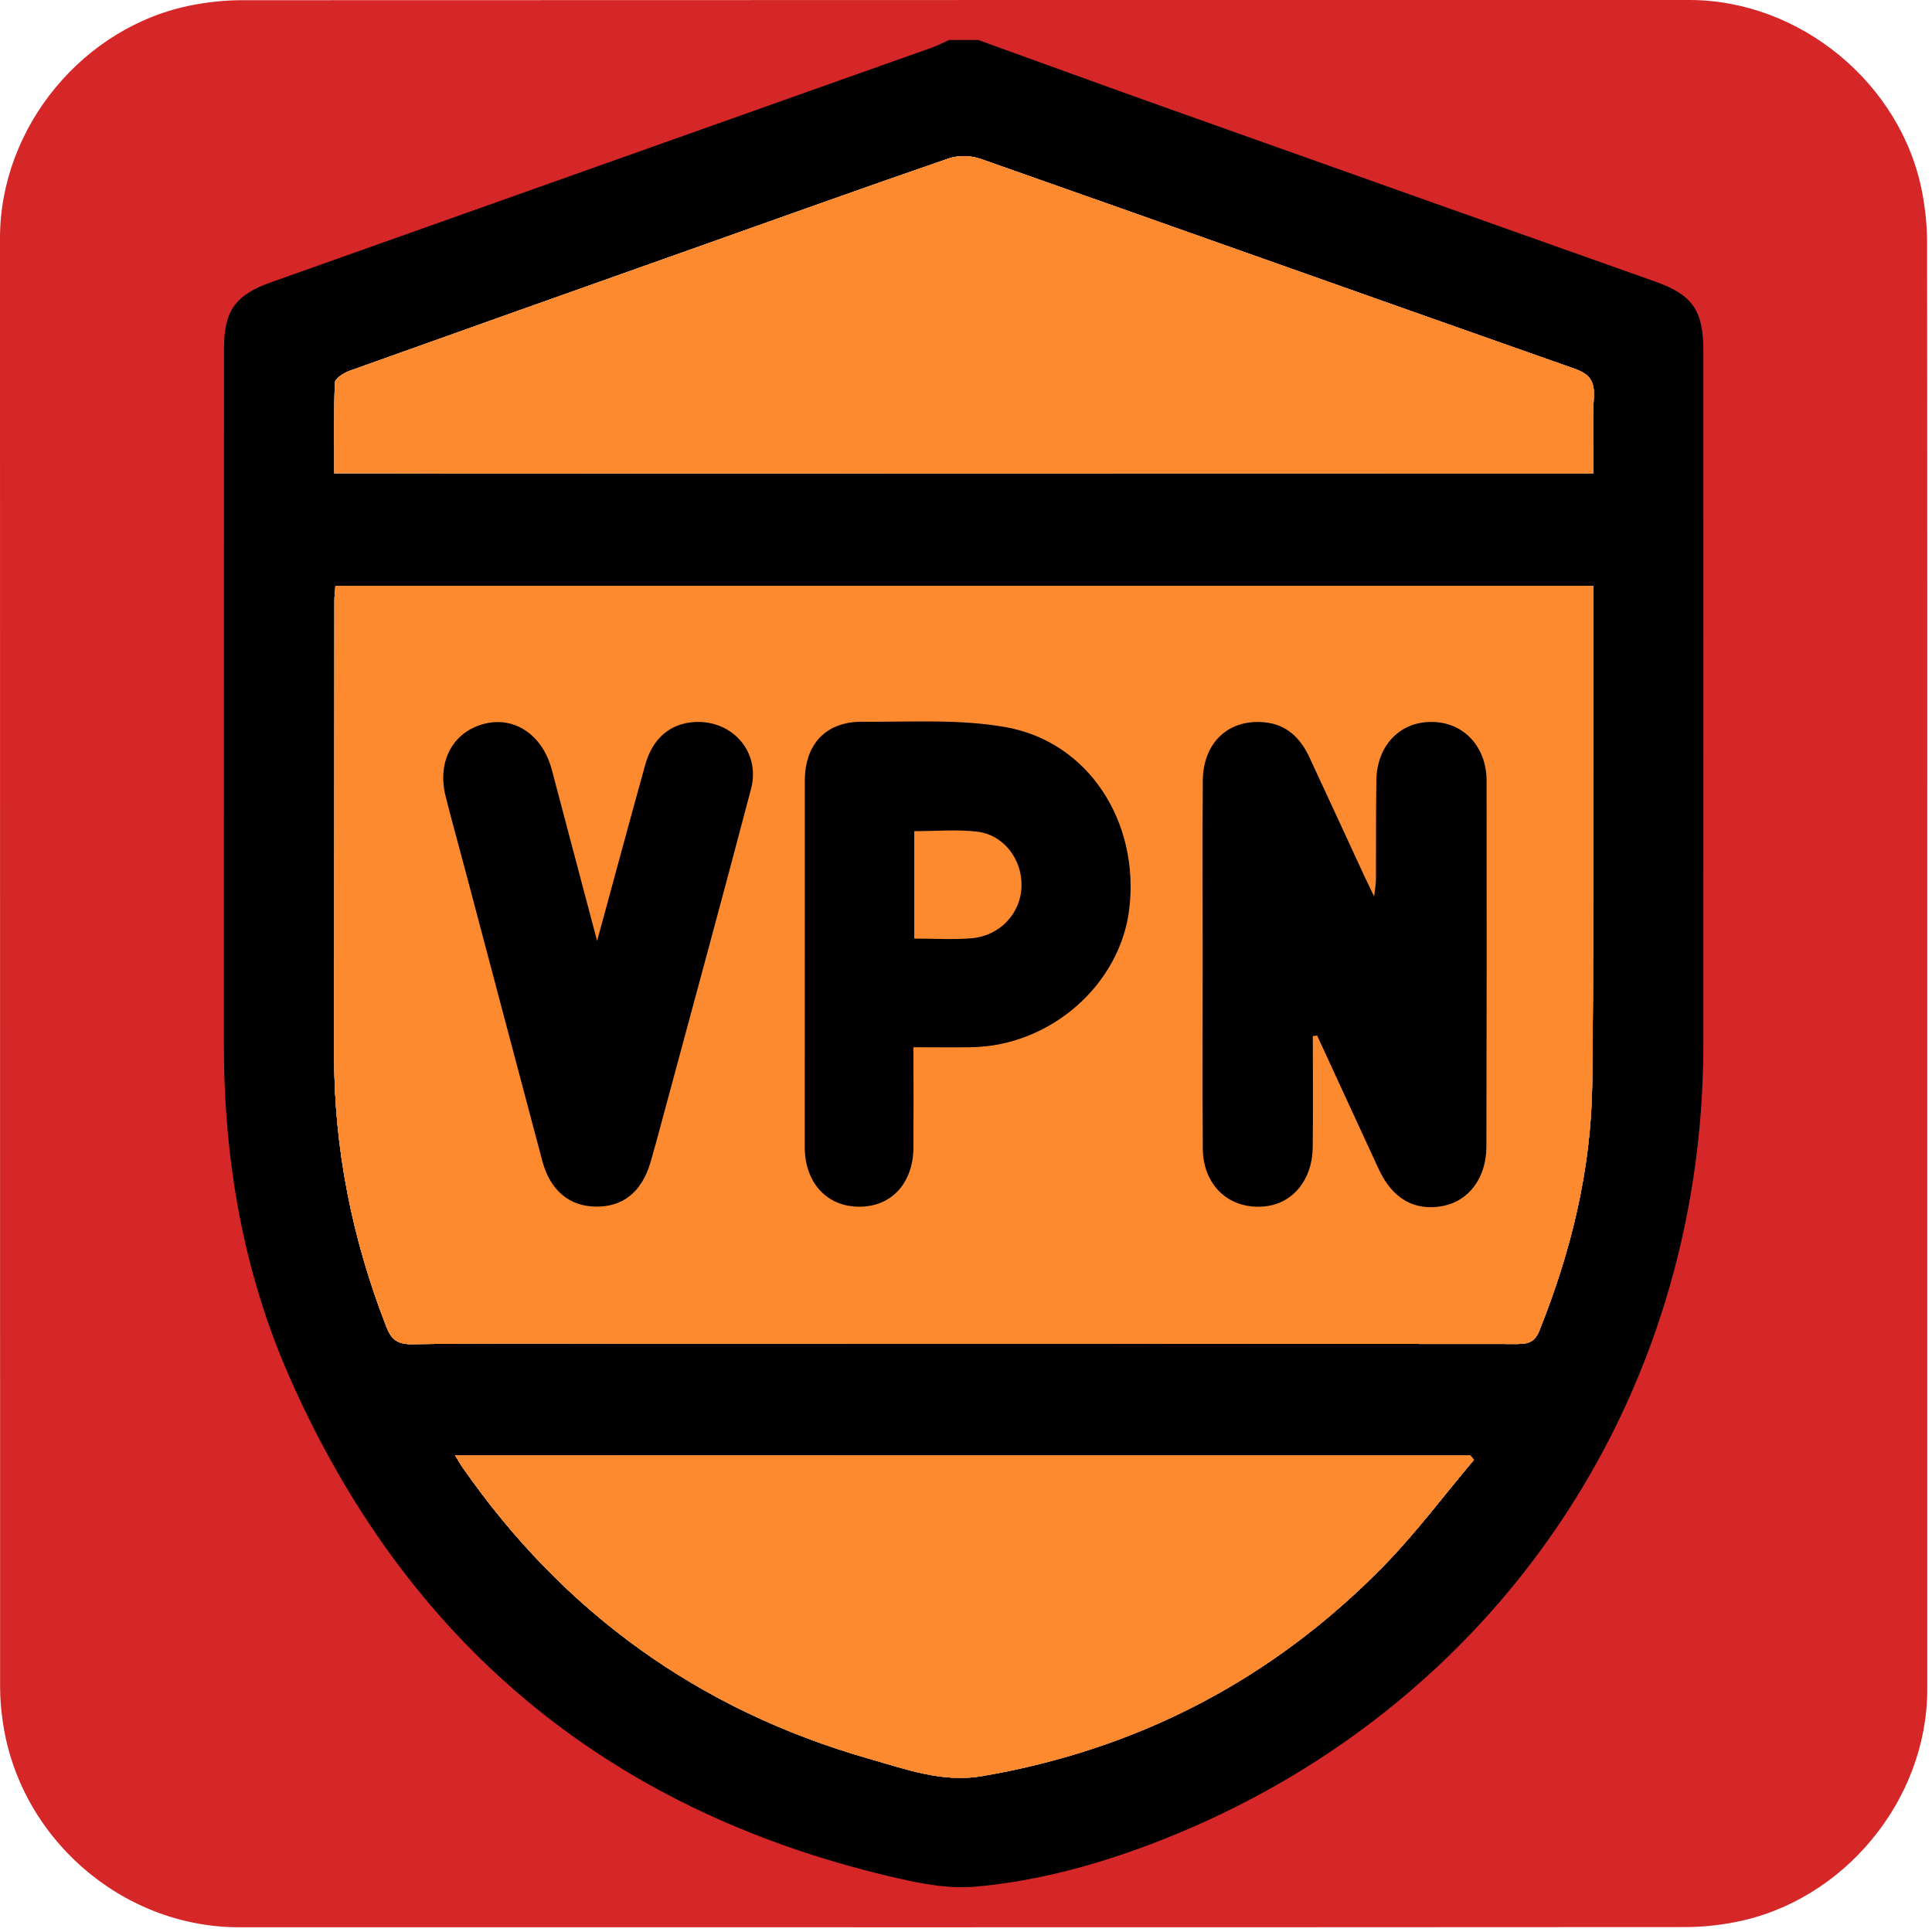
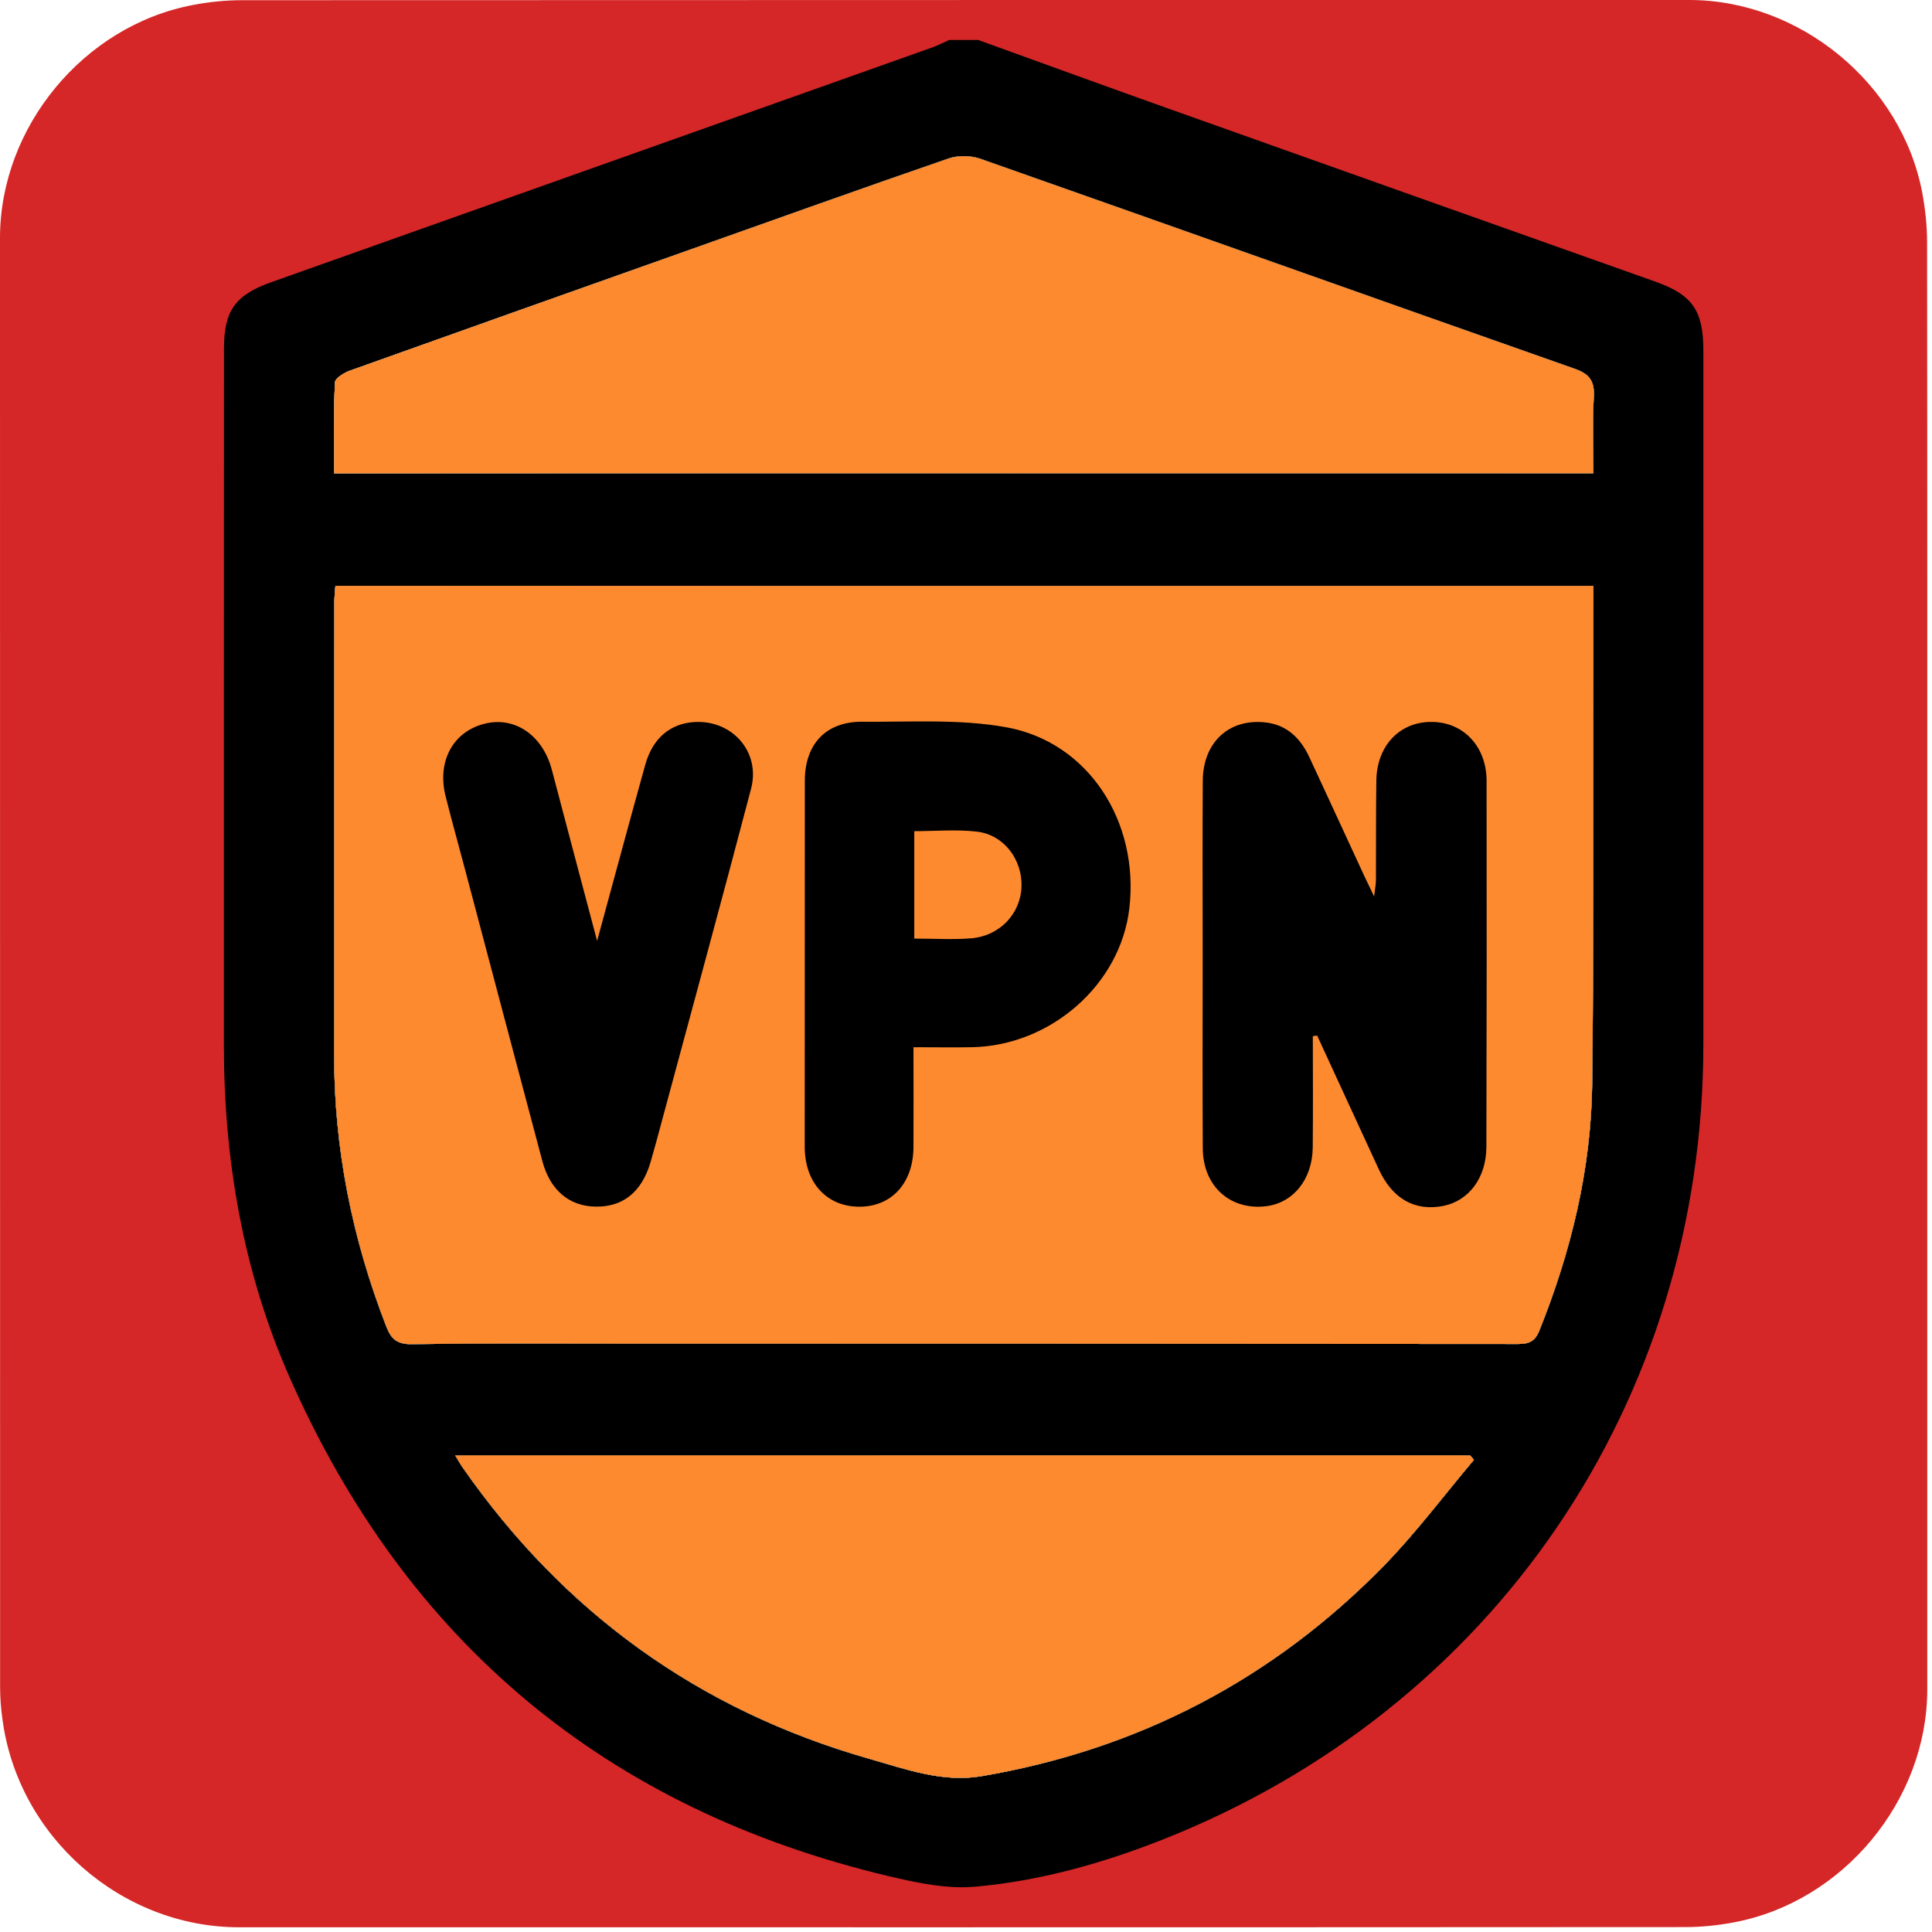
<svg xmlns="http://www.w3.org/2000/svg" id="vpn" viewBox="0 0 769 769" width="500" height="500" shape-rendering="geometricPrecision" text-rendering="geometricPrecision">
  <style>
    @keyframes shine_gradient5_f_o{0%,53.333%{fill-opacity:1}60%,to{fill-opacity:0}}@keyframes shine_gradient4_f_o{0%,50%{fill-opacity:1}56.667%,to{fill-opacity:0}}@keyframes shine_gradient3_f_o{0%,46.667%{fill-opacity:1}53.333%,to{fill-opacity:0}}@keyframes shine_gradient2_f_o{0%,43.333%{fill-opacity:1}50%,to{fill-opacity:0}}@keyframes shine_gradient1_f_o{0%,40%{fill-opacity:1}46.667%,to{fill-opacity:0}}#shine_gradient5{animation:shine_gradient5_f_o 3000ms linear infinite normal forwards}#shine_gradient4{animation:shine_gradient4_f_o 3000ms linear infinite normal forwards}#shine_gradient3{animation:shine_gradient3_f_o 3000ms linear infinite normal forwards}#shine_gradient2{animation:shine_gradient2_f_o 3000ms linear infinite normal forwards}#shine_gradient1{animation:shine_gradient1_f_o 3000ms linear infinite normal forwards}
  </style>
  <defs>
    <linearGradient id="shine_gradient5-fill" x1=".421" y1=".408" x2=".881" y2=".796" spreadMethod="pad" gradientUnits="objectBoundingBox">
-       <stop id="shine_gradient5-fill-0" offset="0%" stop-color="#005174" />
-       <stop id="shine_gradient5-fill-1" offset="100%" stop-color="#FFDEC5" />
+       <stop id="shine_gradient5-fill-0" offset="0%" stop-color="#FFDEC5" />
+       <stop id="shine_gradient5-fill-1" offset="100%" stop-color="#005174" />
    </linearGradient>
    <linearGradient id="shine_gradient4-fill" x1=".04" y1=".133" x2=".527" y2=".53" spreadMethod="reflect" gradientUnits="objectBoundingBox">
-       <stop id="shine_gradient4-fill-0" offset="0%" stop-color="#005174" />
-       <stop id="shine_gradient4-fill-1" offset="100%" stop-color="#FFDEC5" />
+       <stop id="shine_gradient4-fill-0" offset="0%" stop-color="#FFDEC5" />
+       <stop id="shine_gradient4-fill-1" offset="100%" stop-color="#005174" />
    </linearGradient>
    <linearGradient id="shine_gradient3-fill" x1=".741" y1=".68" x2="1.231" y2="1.067" spreadMethod="reflect" gradientUnits="objectBoundingBox">
-       <stop id="shine_gradient3-fill-0" offset="0%" stop-color="#005174" />
-       <stop id="shine_gradient3-fill-1" offset="100%" stop-color="#FFDEC5" />
+       <stop id="shine_gradient3-fill-0" offset="0%" stop-color="#FFDEC5" />
+       <stop id="shine_gradient3-fill-1" offset="100%" stop-color="#005174" />
    </linearGradient>
    <linearGradient id="shine_gradient2-fill" x1="-.265" y1="-.096" x2=".332" y2=".369" spreadMethod="pad" gradientUnits="objectBoundingBox">
      <stop id="shine_gradient2-fill-0" offset="0%" stop-color="#FFDEC5" />
-       <stop id="shine_gradient2-fill-1" offset="100%" stop-color="#FE8A30" />
+       <stop id="shine_gradient2-fill-1" offset="100%" stop-color="#005174" />
    </linearGradient>
  </defs>
  <g id="background" transform="matrix(4 0 0 4 -796.72 -2313.48)">
    <path id="square" d="M390.96 674.28v72.19c0 11.03-8.32 21.11-19.18 23.18-1.61.31-3.27.48-4.9.48-47.97.03-95.93.02-143.9.02-11.76 0-22.02-9.02-23.56-20.72a23.27 23.27 0 01-.23-3.12c-.01-48.09-.01-96.18-.01-144.26 0-11.03 8.32-21.12 19.18-23.18 1.61-.31 3.27-.48 4.9-.48 48.01-.02 96.02-.02 144.02-.02 11.03 0 21.13 8.33 23.18 19.18.3 1.61.48 3.27.48 4.9.03 23.94.02 47.89.02 71.83z" fill="#D52727" stroke="none" stroke-width="1" />
  </g>
  <g id="shield_top" transform="matrix(4 0 0 4 -796.69 -2313.45)">
    <g id="shield_group" stroke="none" stroke-width="1">
      <path id="shield_border" d="M296.51 582.34c6.33 2.29 12.65 4.59 18.99 6.85 16.13 5.75 32.27 11.47 48.4 17.2 3.67 1.3 4.77 2.88 4.77 6.82 0 23.04.01 46.09 0 69.13-.03 35.52-20.85 66.1-53.89 79.11-5.97 2.35-12.15 4.08-18.53 4.65-2.84.26-5.84-.38-8.67-1.05-28.08-6.68-47.98-23.29-59.61-49.68-4.61-10.47-6.51-21.57-6.52-32.99-.01-23.1.01-46.21.01-69.31 0-3.8 1.12-5.36 4.74-6.64 21.94-7.79 43.88-15.58 65.81-23.37.55-.2 1.07-.48 1.61-.72h2.89z" fill="#000" />
      <path id="shine_gradient6" d="M244.46 723.18c.32.52.51.87.74 1.2 10.05 14.43 23.5 24.14 40.41 28.98 3.65 1.04 7.35 2.41 11.23 1.75 15.57-2.65 28.95-9.62 40-20.9 3.23-3.3 6.01-7.04 9-10.58-.13-.15-.25-.3-.38-.45h-101zm-12.03-97.72h125.3c0-2.6-.1-5.11.04-7.59.09-1.57-.41-2.29-1.93-2.82-19.71-6.93-39.39-13.95-59.1-20.88-.96-.34-2.24-.36-3.19-.03-8.57 2.95-17.11 6.02-25.66 9.05-11.3 4.01-22.61 8.02-33.9 12.06-.59.21-1.47.76-1.49 1.19-.13 2.97-.07 5.95-.07 9.02zm125.3 11.2H232.55c-.04.57-.1 1.04-.1 1.5-.01 15.02-.01 30.04-.03 45.06-.02 9.38 1.79 18.39 5.18 27.12.5 1.3 1.1 1.8 2.57 1.78 7-.1 14-.05 21.01-.05 29.68 0 59.37 0 89.05.03 1.09 0 1.69-.25 2.13-1.35 3.16-7.89 5.15-16.05 5.25-24.56.15-12.63.09-25.25.11-37.88.01-3.83.01-7.66.01-11.65z" fill="#FE8A30" />
      <path id="shine_gradient5" d="M244.46 723.18c.32.52.51.87.74 1.2 10.05 14.43 23.5 24.14 40.41 28.98 3.65 1.04 7.35 2.41 11.23 1.75 15.57-2.65 28.95-9.62 40-20.9 3.23-3.3 6.01-7.04 9-10.58-.13-.15-.25-.3-.38-.45h-101zm-12.03-97.72h125.3c0-2.6-.1-5.11.04-7.59.09-1.57-.41-2.29-1.93-2.82-19.71-6.93-39.39-13.95-59.1-20.88-.96-.34-2.24-.36-3.19-.03-8.57 2.95-17.11 6.02-25.66 9.05-11.3 4.01-22.61 8.02-33.9 12.06-.59.21-1.47.76-1.49 1.19-.13 2.97-.07 5.95-.07 9.02zm125.3 11.2H232.55c-.04.57-.1 1.04-.1 1.5-.01 15.02-.01 30.04-.03 45.06-.02 9.38 1.79 18.39 5.18 27.12.5 1.3 1.1 1.8 2.57 1.78 7-.1 14-.05 21.01-.05 29.68 0 59.37 0 89.05.03 1.09 0 1.69-.25 2.13-1.35 3.16-7.89 5.15-16.05 5.25-24.56.15-12.63.09-25.25.11-37.88.01-3.83.01-7.66.01-11.65z" fill="url(#shine_gradient5-fill)" />
      <path id="shine_gradient4" d="M244.46 723.18c.32.52.51.87.74 1.2 10.05 14.43 23.5 24.14 40.41 28.98 3.65 1.04 7.35 2.41 11.23 1.75 15.57-2.65 28.95-9.62 40-20.9 3.23-3.3 6.01-7.04 9-10.58-.13-.15-.25-.3-.38-.45h-101zm-12.03-97.72h125.3c0-2.6-.1-5.11.04-7.59.09-1.57-.41-2.29-1.93-2.82-19.71-6.93-39.39-13.95-59.1-20.88-.96-.34-2.24-.36-3.19-.03-8.57 2.95-17.11 6.02-25.66 9.05-11.3 4.01-22.61 8.02-33.9 12.06-.59.21-1.47.76-1.49 1.19-.13 2.97-.07 5.95-.07 9.02zm125.3 11.2H232.55c-.04.57-.1 1.04-.1 1.5-.01 15.02-.01 30.04-.03 45.06-.02 9.38 1.79 18.39 5.18 27.12.5 1.3 1.1 1.8 2.57 1.78 7-.1 14-.05 21.01-.05 29.68 0 59.37 0 89.05.03 1.09 0 1.69-.25 2.13-1.35 3.16-7.89 5.15-16.05 5.25-24.56.15-12.63.09-25.25.11-37.88.01-3.83.01-7.66.01-11.65z" fill="url(#shine_gradient4-fill)" />
      <path id="shine_gradient3" d="M244.46 723.18c.32.52.51.87.74 1.2 10.05 14.43 23.5 24.14 40.41 28.98 3.65 1.04 7.35 2.41 11.23 1.75 15.57-2.65 28.95-9.62 40-20.9 3.23-3.3 6.01-7.04 9-10.58-.13-.15-.25-.3-.38-.45h-101zm-12.03-97.72h125.3c0-2.6-.1-5.11.04-7.59.09-1.57-.41-2.29-1.93-2.82-19.71-6.93-39.39-13.95-59.1-20.88-.96-.34-2.24-.36-3.19-.03-8.57 2.95-17.11 6.02-25.66 9.05-11.3 4.01-22.61 8.02-33.9 12.06-.59.21-1.47.76-1.49 1.19-.13 2.97-.07 5.95-.07 9.02zm125.3 11.2H232.55c-.04.57-.1 1.04-.1 1.5-.01 15.02-.01 30.04-.03 45.06-.02 9.38 1.79 18.39 5.18 27.12.5 1.3 1.1 1.8 2.57 1.78 7-.1 14-.05 21.01-.05 29.68 0 59.37 0 89.05.03 1.09 0 1.69-.25 2.13-1.35 3.16-7.89 5.15-16.05 5.25-24.56.15-12.63.09-25.25.11-37.88.01-3.83.01-7.66.01-11.65z" fill="url(#shine_gradient3-fill)" />
      <path id="shine_gradient2" d="M244.46 723.18c.32.52.51.87.74 1.2 10.05 14.43 23.5 24.14 40.41 28.98 3.65 1.04 7.35 2.41 11.23 1.75 15.57-2.65 28.95-9.62 40-20.9 3.23-3.3 6.01-7.04 9-10.58-.13-.15-.25-.3-.38-.45h-101zm-12.03-97.72h125.3c0-2.6-.1-5.11.04-7.59.09-1.57-.41-2.29-1.93-2.82-19.71-6.93-39.39-13.95-59.1-20.88-.96-.34-2.24-.36-3.19-.03-8.57 2.95-17.11 6.02-25.66 9.05-11.3 4.01-22.61 8.02-33.9 12.06-.59.21-1.47.76-1.49 1.19-.13 2.97-.07 5.95-.07 9.02zm125.3 11.2H232.55c-.04.57-.1 1.04-.1 1.5-.01 15.02-.01 30.04-.03 45.06-.02 9.38 1.79 18.39 5.18 27.12.5 1.3 1.1 1.8 2.57 1.78 7-.1 14-.05 21.01-.05 29.68 0 59.37 0 89.05.03 1.09 0 1.69-.25 2.13-1.35 3.16-7.89 5.15-16.05 5.25-24.56.15-12.63.09-25.25.11-37.88.01-3.83.01-7.66.01-11.65z" fill="url(#shine_gradient2-fill)" />
      <path id="shine_gradient1" d="M244.46 723.18c.32.52.51.87.74 1.2 10.05 14.43 23.5 24.14 40.41 28.98 3.65 1.04 7.35 2.41 11.23 1.75 15.57-2.65 28.95-9.62 40-20.9 3.23-3.3 6.01-7.04 9-10.58-.13-.15-.25-.3-.38-.45h-101zm-12.03-97.72h125.3c0-2.6-.1-5.11.04-7.59.09-1.57-.41-2.29-1.93-2.82-19.71-6.93-39.39-13.95-59.1-20.88-.96-.34-2.24-.36-3.19-.03-8.57 2.95-17.11 6.02-25.66 9.05-11.3 4.01-22.61 8.02-33.9 12.06-.59.21-1.47.76-1.49 1.19-.13 2.97-.07 5.95-.07 9.02zm125.3 11.2H232.55c-.04.57-.1 1.04-.1 1.5-.01 15.02-.01 30.04-.03 45.06-.02 9.38 1.79 18.39 5.18 27.12.5 1.3 1.1 1.8 2.57 1.78 7-.1 14-.05 21.01-.05 29.68 0 59.37 0 89.05.03 1.09 0 1.69-.25 2.13-1.35 3.16-7.89 5.15-16.05 5.25-24.56.15-12.63.09-25.25.11-37.88.01-3.83.01-7.66.01-11.65z" fill="#FE8A30" />
      <path id="letter_n" d="M329.81 681.47c0 3.7.03 7.39-.01 11.09-.04 3.19-1.97 5.54-4.71 5.84-3.53.39-6.2-2.02-6.23-5.74-.04-6.34-.01-12.69-.01-19.03 0-5.86-.03-11.73.01-17.59.03-3.8 2.58-6.16 6.16-5.8 2.19.22 3.55 1.56 4.44 3.46 1.84 3.95 3.66 7.91 5.49 11.87.25.53.51 1.06.96 2 .1-.84.18-1.27.18-1.69.02-3.29-.01-6.58.04-9.87.06-3.46 2.33-5.83 5.5-5.81 3.15.01 5.46 2.42 5.47 5.85.02 12.15.01 24.29-.02 36.44-.01 3.07-1.74 5.36-4.28 5.87-2.84.56-5.07-.7-6.43-3.65-2.04-4.43-4.09-8.87-6.13-13.3-.14.01-.28.03-.43.06z" fill="#000" />
      <path id="letter_v" d="M258.59 671.99c1.68-6.16 3.21-11.85 4.79-17.53.74-2.65 2.5-4.11 4.91-4.25 3.76-.21 6.58 2.98 5.62 6.64-2.89 11.02-5.9 22.01-8.86 33.01-.37 1.38-.74 2.77-1.14 4.14-.88 2.99-2.76 4.49-5.5 4.43-2.61-.05-4.5-1.64-5.27-4.53-2.55-9.57-5.07-19.14-7.61-28.71-.67-2.54-1.38-5.06-2.02-7.61-.86-3.45.73-6.39 3.84-7.19 3.04-.79 5.83 1.13 6.74 4.59 1.45 5.52 2.92 11.04 4.5 17.01z" fill="#000" />
      <path id="letter_p" d="M299.3 650.73c-4.65-.84-9.52-.51-14.3-.55-3.63-.03-5.74 2.22-5.74 5.87-.01 12.14-.01 24.29-.01 36.43 0 3.59 2.21 5.98 5.48 5.96 3.18-.02 5.31-2.36 5.34-5.9.02-3.22 0-6.45 0-9.97 2.09 0 3.93.03 5.77 0 7.89-.13 14.83-6.24 15.71-13.81 1.01-8.62-4.05-16.55-12.25-18.03zm-3.47 21c-1.83.15-3.68.03-5.68.03v-10.69c2.14 0 4.22-.19 6.26.05 2.66.32 4.5 2.78 4.41 5.46-.08 2.68-2.14 4.91-4.99 5.15z" fill="#000" />
    </g>
  </g>
</svg>
